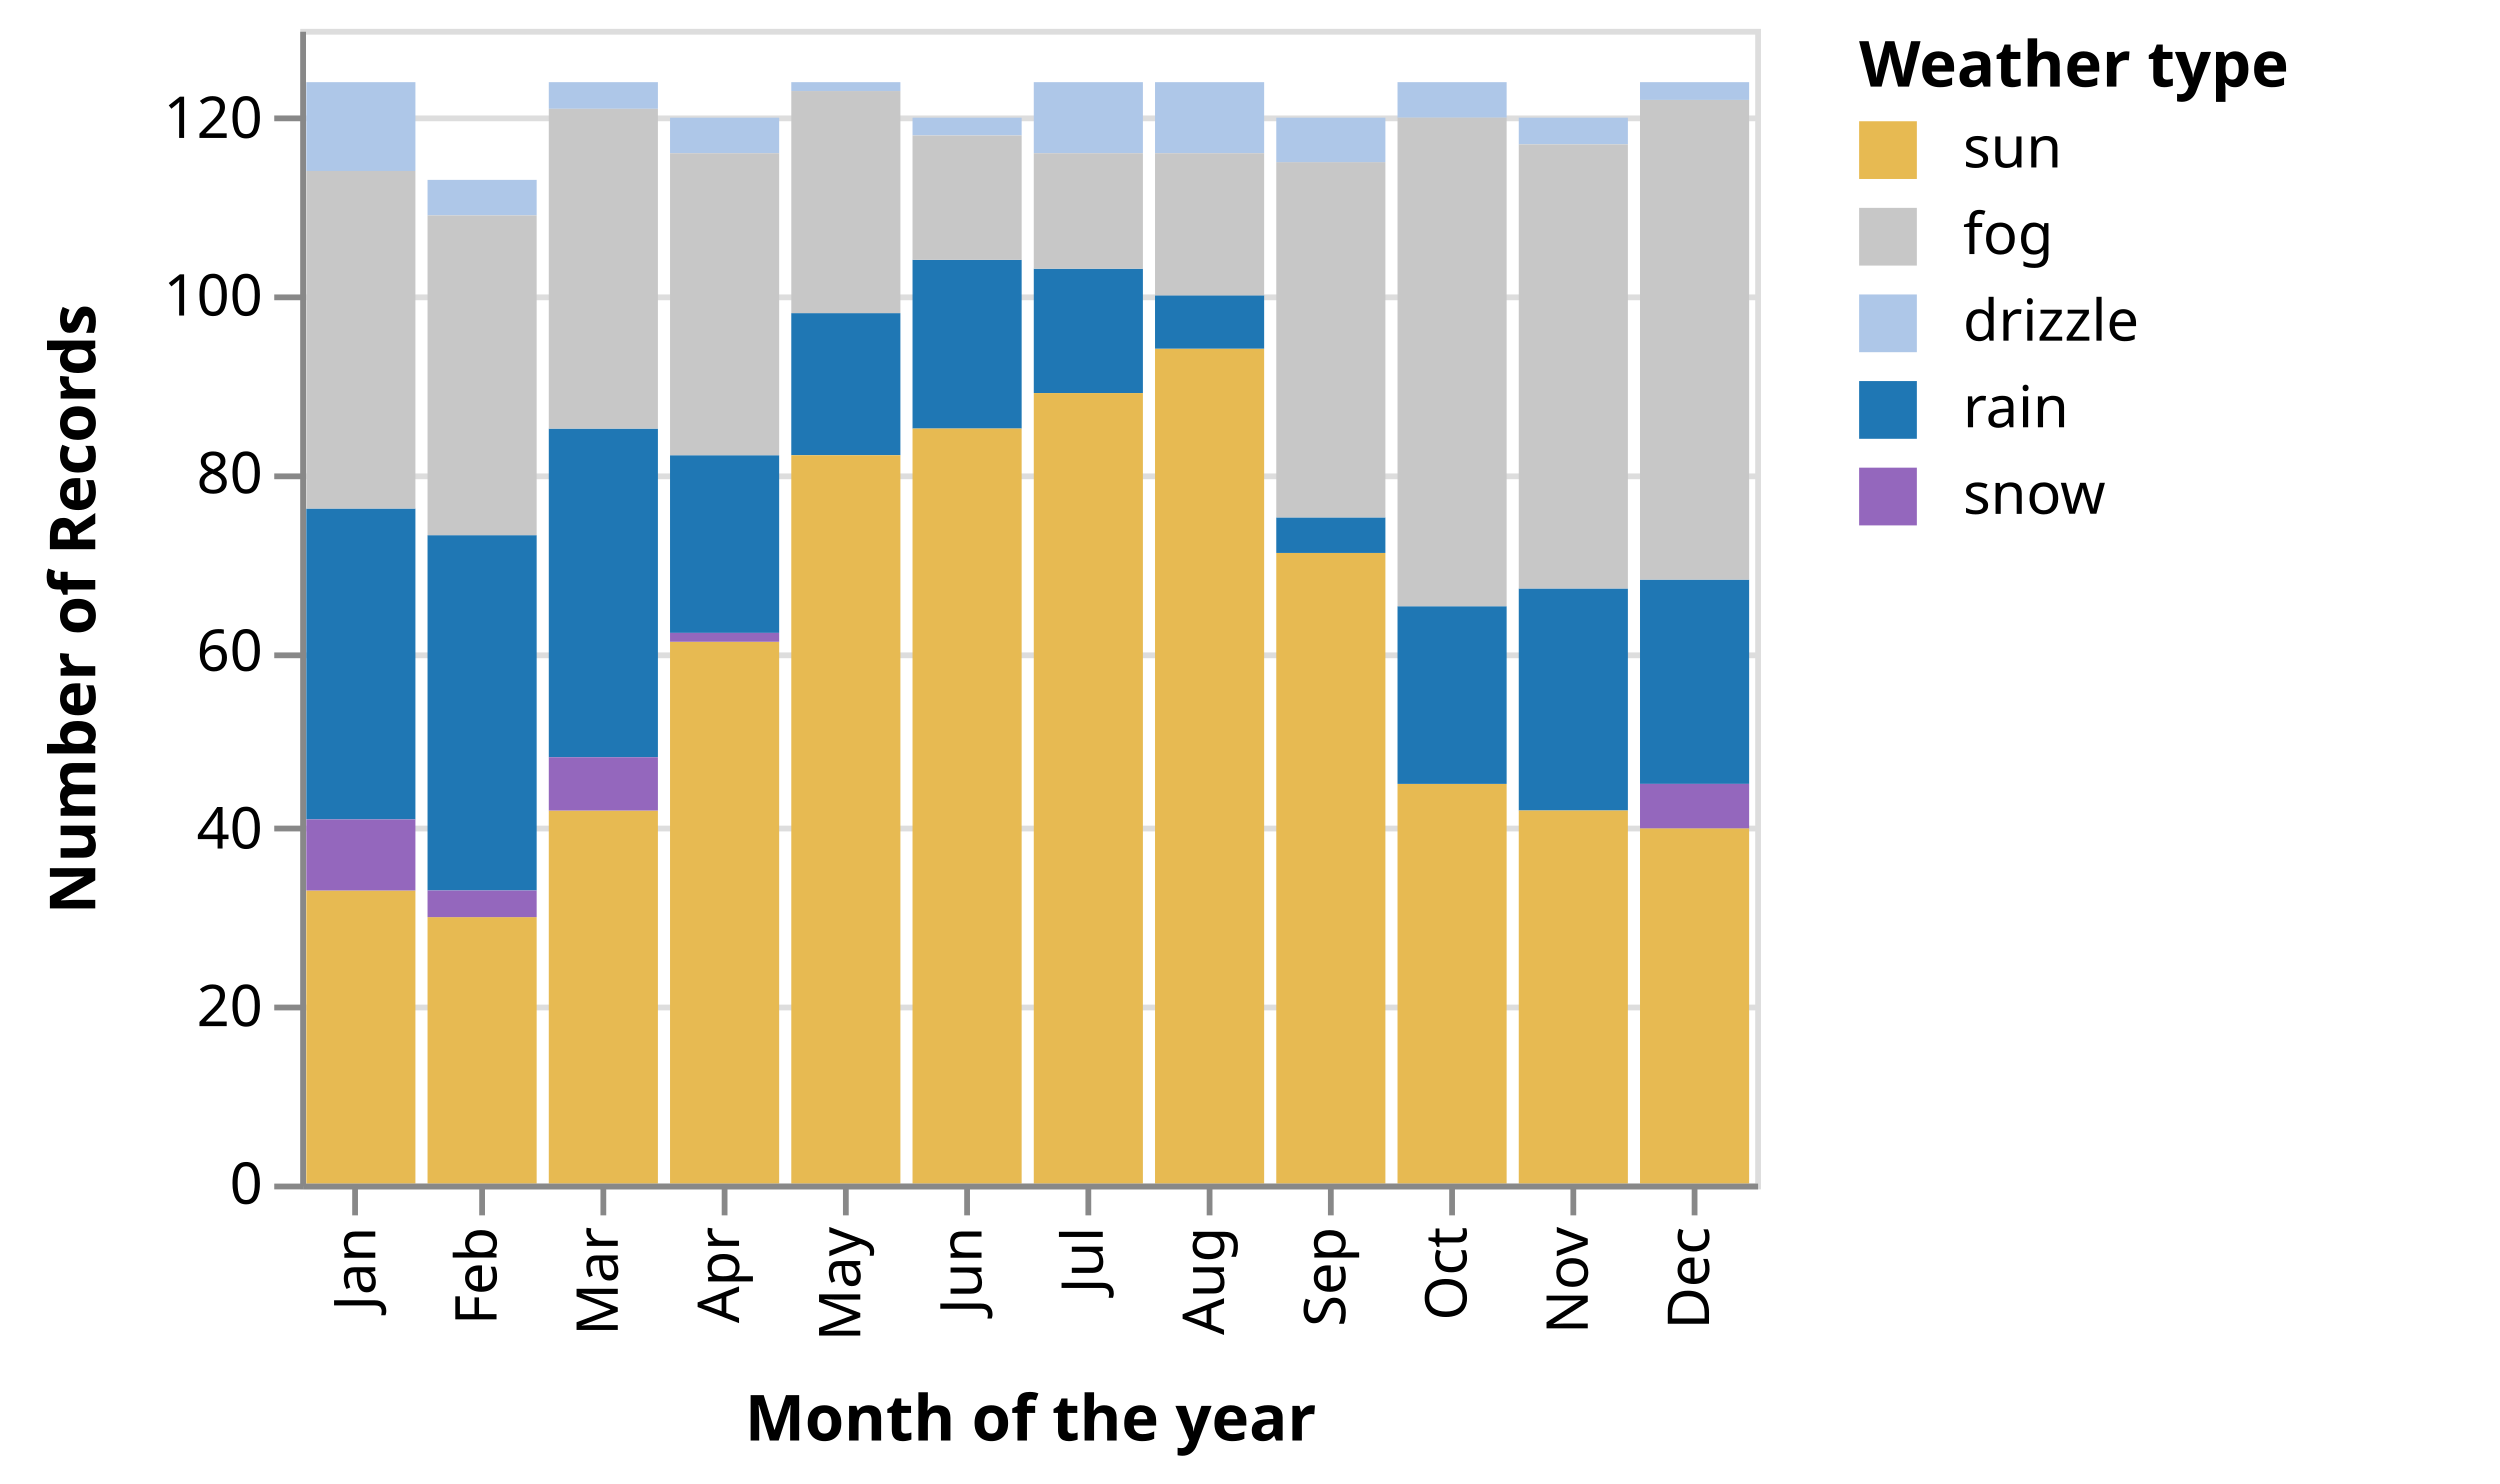
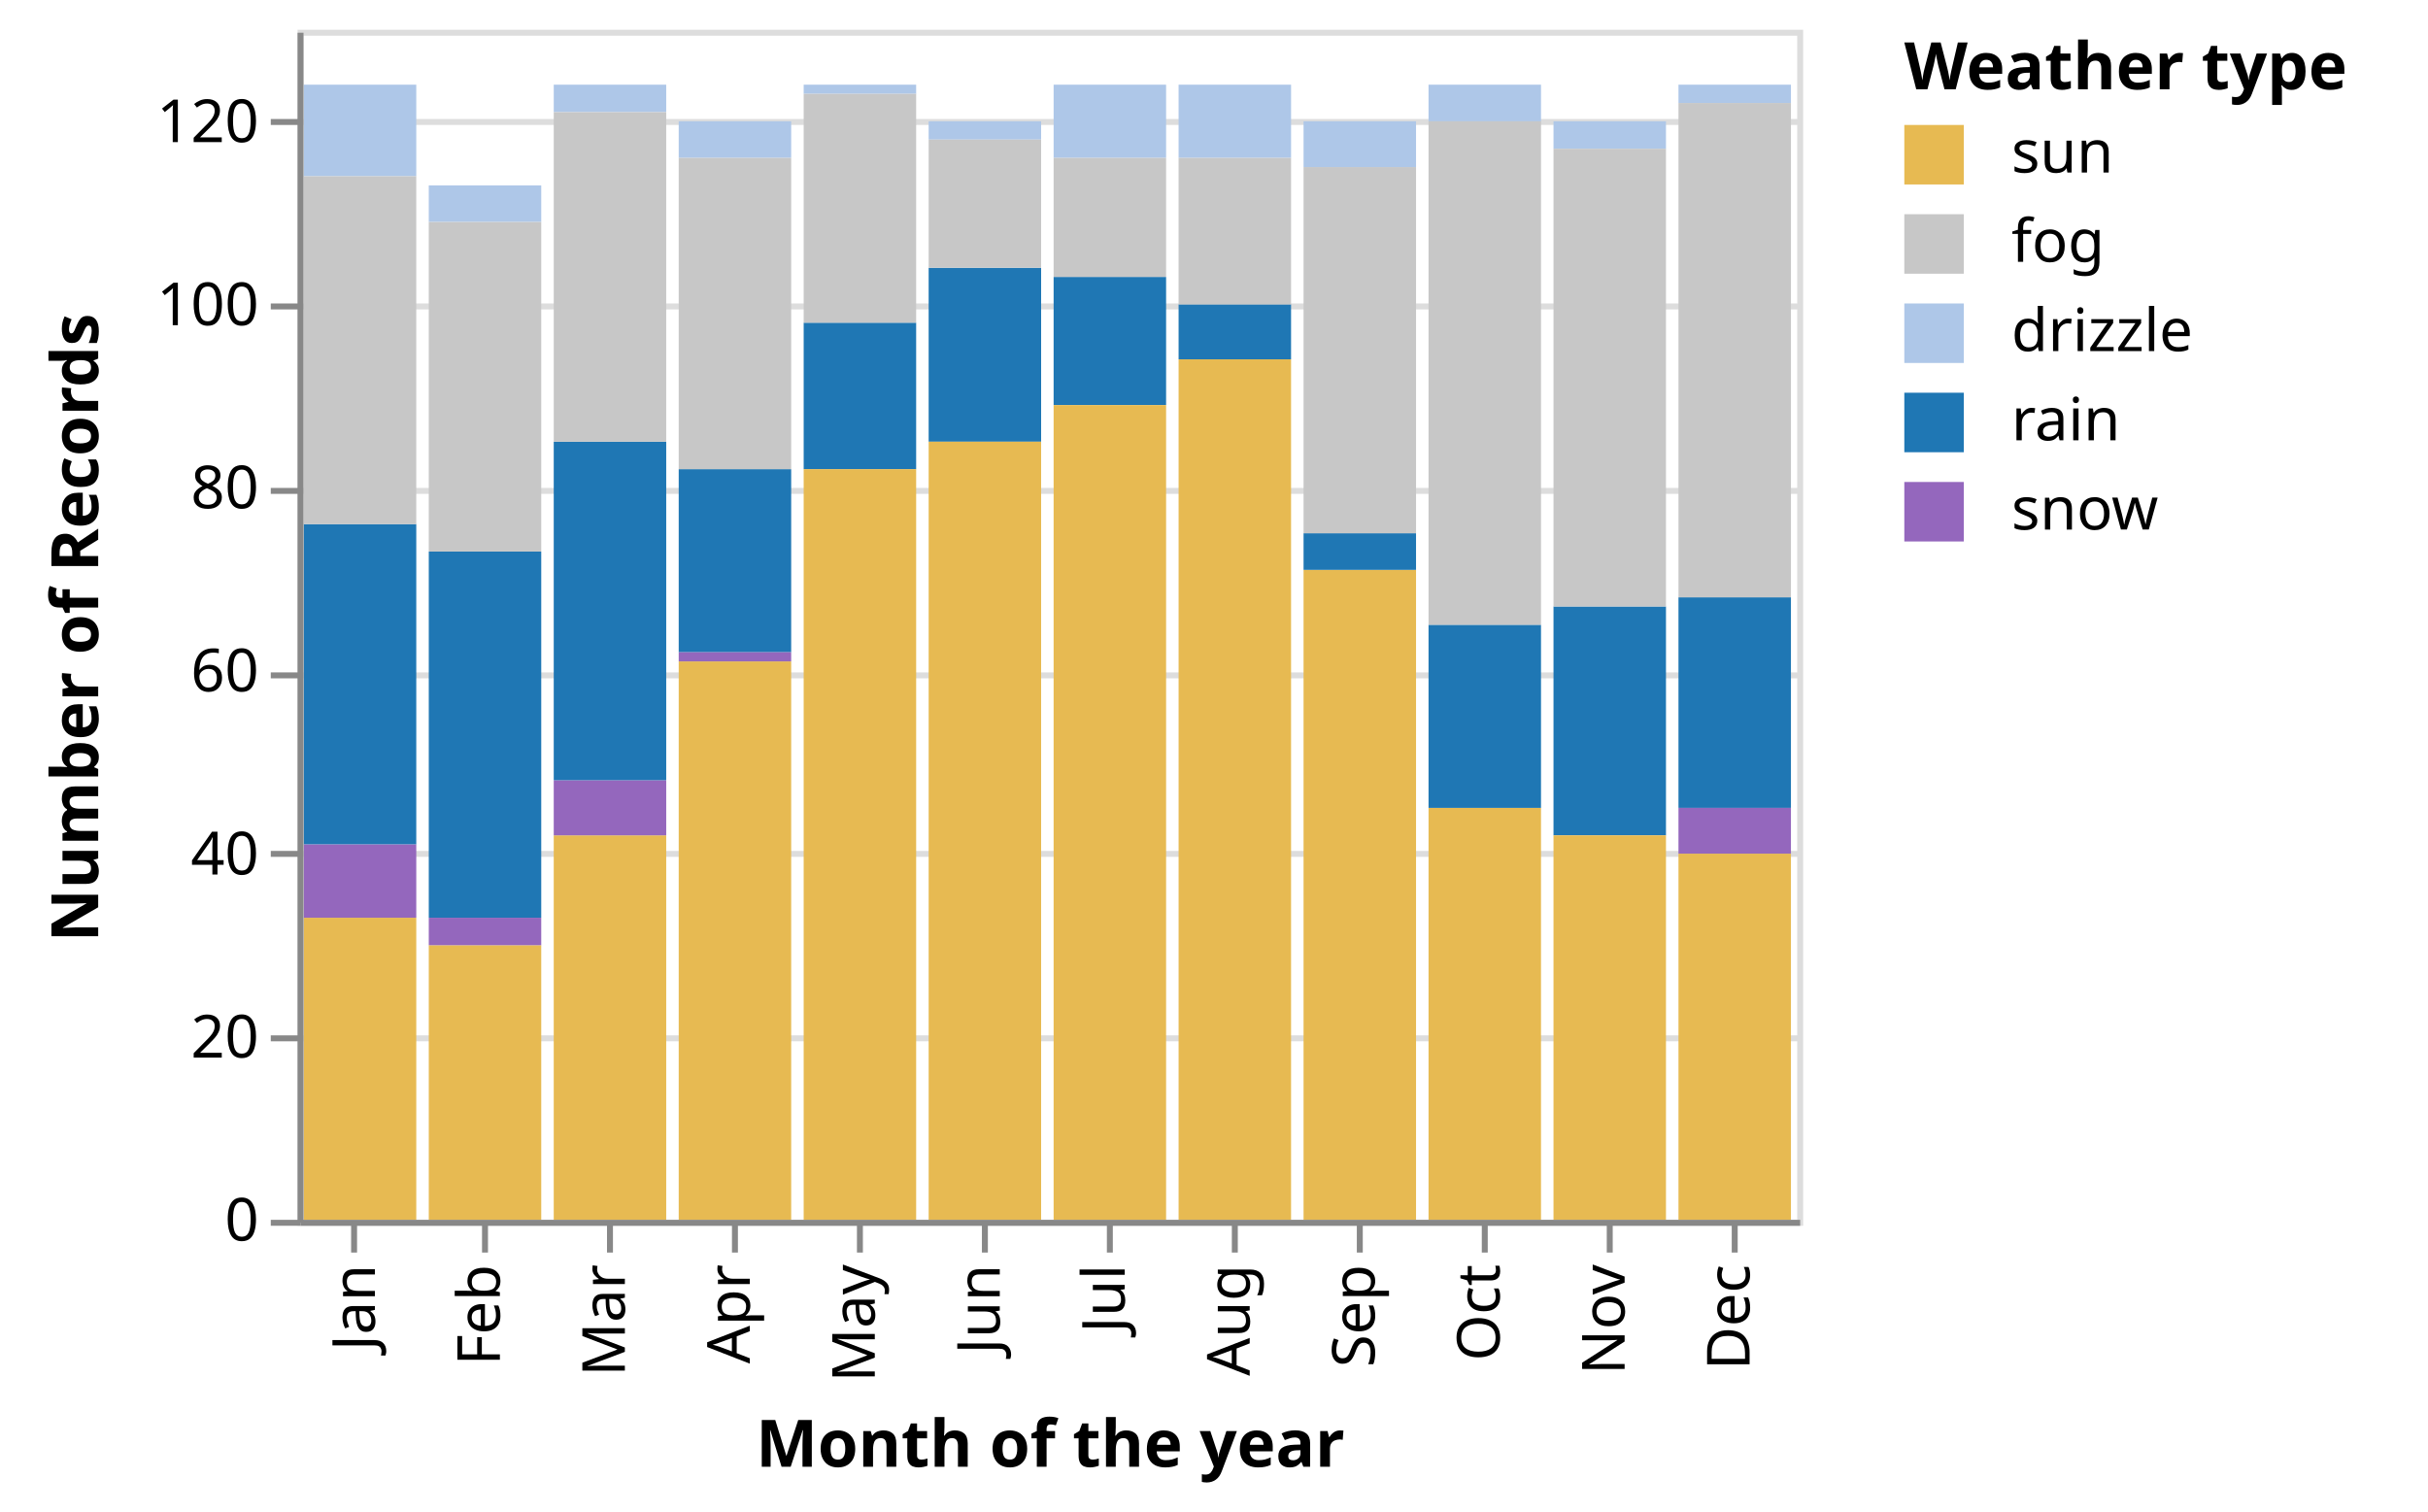
- <svg xmlns="http://www.w3.org/2000/svg" class="marks" width="433" height="257" viewBox="0 0 433 257" version="1.1">
-   <g transform="translate(52,5)">
+ <svg xmlns="http://www.w3.org/2000/svg" class="marks" width="408" height="254" viewBox="0 0 408 254" version="1.1">
+   <g transform="translate(50,5)">
    <g class="mark-group role-frame root">
      <g transform="translate(0,0)">
        <path class="background" d="M0.5,0.5h252v200h-252Z" style="fill: transparent; stroke: #ddd;" />
        <g>
          <g class="mark-group role-axis">
            <g transform="translate(0.5,0.5)">
              <path class="background" d="M0,0h0v0h0Z" style="pointer-events: none; fill: none;" />
              <g>
                <g class="mark-rule role-axis-grid" style="pointer-events: none;">
                  <line transform="translate(0,200)" x2="252" y2="0" style="fill: none; stroke: #ddd; stroke-width: 1; stroke-dasharray: ; opacity: 1;" />
                  <line transform="translate(0,169)" x2="252" y2="0" style="fill: none; stroke: #ddd; stroke-width: 1; stroke-dasharray: ; opacity: 1;" />
                  <line transform="translate(0,138)" x2="252" y2="0" style="fill: none; stroke: #ddd; stroke-width: 1; stroke-dasharray: ; opacity: 1;" />
                  <line transform="translate(0,108)" x2="252" y2="0" style="fill: none; stroke: #ddd; stroke-width: 1; stroke-dasharray: ; opacity: 1;" />
                  <line transform="translate(0,77)" x2="252" y2="0" style="fill: none; stroke: #ddd; stroke-width: 1; stroke-dasharray: ; opacity: 1;" />
                  <line transform="translate(0,46)" x2="252" y2="0" style="fill: none; stroke: #ddd; stroke-width: 1; stroke-dasharray: ; opacity: 1;" />
                  <line transform="translate(0,15)" x2="252" y2="0" style="fill: none; stroke: #ddd; stroke-width: 1; stroke-dasharray: ; opacity: 1;" />
                </g>
              </g>
            </g>
          </g>
          <g class="mark-rect role-mark marks">
            <path d="M1.05,9.231h18.9v15.385h-18.9Z" style="fill: #aec7e8;" />
            <path d="M1.05,83.077h18.9v53.846h-18.9Z" style="fill: #1f77b4;" />
            <path d="M1.05,149.231h18.9v50.769h-18.9Z" style="fill: #e7ba52;" />
            <path d="M1.05,136.923h18.9v12.308h-18.9Z" style="fill: #9467bd;" />
            <path d="M22.05,87.692h18.9v61.538h-18.9Z" style="fill: #1f77b4;" />
            <path d="M22.05,153.846h18.9v46.154h-18.9Z" style="fill: #e7ba52;" />
            <path d="M22.05,26.154h18.9v6.154h-18.9Z" style="fill: #aec7e8;" />
            <path d="M22.05,149.231h18.9v4.615h-18.9Z" style="fill: #9467bd;" />
            <path d="M43.05,135.385h18.9v64.615h-18.9Z" style="fill: #e7ba52;" />
            <path d="M43.05,69.231h18.9v56.923h-18.9Z" style="fill: #1f77b4;" />
            <path d="M43.05,126.154h18.9v9.231h-18.9Z" style="fill: #9467bd;" />
            <path d="M43.05,9.231h18.9v4.615h-18.9Z" style="fill: #aec7e8;" />
            <path d="M64.05,73.846h18.9v30.769h-18.9Z" style="fill: #1f77b4;" />
            <path d="M64.05,106.154h18.9v93.846h-18.9Z" style="fill: #e7ba52;" />
            <path d="M64.05,104.615h18.9v1.538h-18.9Z" style="fill: #9467bd;" />
            <path d="M64.05,15.385h18.9v6.154h-18.9Z" style="fill: #aec7e8;" />
            <path d="M85.05,49.231h18.9v24.615h-18.9Z" style="fill: #1f77b4;" />
            <path d="M85.05,73.846h18.9v126.154h-18.9Z" style="fill: #e7ba52;" />
            <path d="M85.05,9.231h18.9v1.538h-18.9Z" style="fill: #aec7e8;" />
            <path d="M106.05,40h18.9v29.231h-18.9Z" style="fill: #1f77b4;" />
            <path d="M106.05,69.231h18.9v130.769h-18.9Z" style="fill: #e7ba52;" />
            <path d="M106.05,15.385h18.9v3.077h-18.9Z" style="fill: #aec7e8;" />
            <path d="M127.05,41.538h18.9v21.538h-18.9Z" style="fill: #1f77b4;" />
            <path d="M127.05,63.077h18.9v136.923h-18.9Z" style="fill: #e7ba52;" />
            <path d="M127.05,9.231h18.9v12.308h-18.9Z" style="fill: #aec7e8;" />
            <path d="M127.05,21.538h18.9v20h-18.9Z" style="fill: #c7c7c7;" />
            <path d="M148.05,9.231h18.9v12.308h-18.9Z" style="fill: #aec7e8;" />
            <path d="M148.05,55.385h18.9v144.615h-18.9Z" style="fill: #e7ba52;" />
            <path d="M148.05,46.154h18.9v9.231h-18.9Z" style="fill: #1f77b4;" />
            <path d="M169.05,90.769h18.9v109.231h-18.9Z" style="fill: #e7ba52;" />
            <path d="M169.05,84.615h18.9v6.154h-18.9Z" style="fill: #1f77b4;" />
            <path d="M169.05,23.077h18.9v61.538h-18.9Z" style="fill: #c7c7c7;" />
            <path d="M169.05,15.385h18.9v7.692h-18.9Z" style="fill: #aec7e8;" />
            <path d="M190.05,130.769h18.9v69.231h-18.9Z" style="fill: #e7ba52;" />
            <path d="M190.05,9.231h18.9v6.154h-18.9Z" style="fill: #aec7e8;" />
            <path d="M190.05,100h18.9v30.769h-18.9Z" style="fill: #1f77b4;" />
            <path d="M211.05,96.923h18.9v38.462h-18.9Z" style="fill: #1f77b4;" />
            <path d="M211.05,135.385h18.9v64.615h-18.9Z" style="fill: #e7ba52;" />
            <path d="M211.05,15.385h18.9v4.615h-18.9Z" style="fill: #aec7e8;" />
            <path d="M211.05,20h18.9v76.923h-18.9Z" style="fill: #c7c7c7;" />
            <path d="M232.05,95.385h18.9v35.385h-18.9Z" style="fill: #1f77b4;" />
            <path d="M232.05,138.462h18.9v61.538h-18.9Z" style="fill: #e7ba52;" />
            <path d="M232.05,130.769h18.9v7.692h-18.9Z" style="fill: #9467bd;" />
            <path d="M232.05,9.231h18.9v3.077h-18.9Z" style="fill: #aec7e8;" />
            <path d="M43.05,13.846h18.9v55.385h-18.9Z" style="fill: #c7c7c7;" />
            <path d="M64.05,21.538h18.9v52.308h-18.9Z" style="fill: #c7c7c7;" />
            <path d="M85.05,10.769h18.9v38.462h-18.9Z" style="fill: #c7c7c7;" />
            <path d="M106.05,18.462h18.9v21.538h-18.9Z" style="fill: #c7c7c7;" />
            <path d="M148.05,21.538h18.9v24.615h-18.9Z" style="fill: #c7c7c7;" />
            <path d="M190.05,15.385h18.9v84.615h-18.9Z" style="fill: #c7c7c7;" />
            <path d="M232.05,12.308h18.9v83.077h-18.9Z" style="fill: #c7c7c7;" />
            <path d="M1.05,24.615h18.9v58.462h-18.9Z" style="fill: #c7c7c7;" />
            <path d="M22.05,32.308h18.9v55.385h-18.9Z" style="fill: #c7c7c7;" />
          </g>
          <g class="mark-group role-legend">
            <g transform="translate(270,0)">
-               <path class="background" d="M0,0h106v86h-106Z" style="pointer-events: none; fill: none;" />
+               <path class="background" d="M0,0h83v86h-83Z" style="pointer-events: none; fill: none;" />
              <g>
                <g class="mark-group role-legend-entry">
                  <g transform="translate(0,16)">
                    <path class="background" d="M0,0h0v0h0Z" style="pointer-events: none; fill: none;" />
                    <g>
                      <g class="mark-symbol role-legend-symbol" style="pointer-events: none;">
                        <path transform="translate(5,5)" d="M-5,-5h10v10h-10Z" style="fill: #e7ba52; stroke-width: 1.5; opacity: 1;" />
                        <path transform="translate(5,20)" d="M-5,-5h10v10h-10Z" style="fill: #c7c7c7; stroke-width: 1.5; opacity: 1;" />
                        <path transform="translate(5,35)" d="M-5,-5h10v10h-10Z" style="fill: #aec7e8; stroke-width: 1.5; opacity: 1;" />
                        <path transform="translate(5,50)" d="M-5,-5h10v10h-10Z" style="fill: #1f77b4; stroke-width: 1.5; opacity: 1;" />
                        <path transform="translate(5,65)" d="M-5,-5h10v10h-10Z" style="fill: #9467bd; stroke-width: 1.5; opacity: 1;" />
                      </g>
                      <g class="mark-text role-legend-label" style="pointer-events: none;">
                        <text text-anchor="start" transform="translate(18,8)" style="font: 10px sans-serif; fill: #000; opacity: 1;">sun</text>
                        <text text-anchor="start" transform="translate(18,23)" style="font: 10px sans-serif; fill: #000; opacity: 1;">fog</text>
                        <text text-anchor="start" transform="translate(18,38)" style="font: 10px sans-serif; fill: #000; opacity: 1;">drizzle</text>
                        <text text-anchor="start" transform="translate(18,53)" style="font: 10px sans-serif; fill: #000; opacity: 1;">rain</text>
                        <text text-anchor="start" transform="translate(18,68)" style="font: 10px sans-serif; fill: #000; opacity: 1;">snow</text>
                      </g>
                    </g>
                  </g>
                </g>
                <g class="mark-text role-legend-title" style="pointer-events: none;">
                  <text text-anchor="start" transform="translate(0,10)" style="font: bold 11px sans-serif; fill: #000; opacity: 1;">Weather type</text>
                </g>
              </g>
            </g>
          </g>
          <g class="mark-group role-axis">
            <g transform="translate(0.5,200.5)">
              <path class="background" d="M0,0h0v0h0Z" style="pointer-events: none; fill: none;" />
              <g>
                <g class="mark-rule role-axis-tick" style="pointer-events: none;">
                  <line transform="translate(9,0)" x2="0" y2="5" style="fill: none; stroke: #888; stroke-width: 1; opacity: 1;" />
                  <line transform="translate(31,0)" x2="0" y2="5" style="fill: none; stroke: #888; stroke-width: 1; opacity: 1;" />
                  <line transform="translate(52,0)" x2="0" y2="5" style="fill: none; stroke: #888; stroke-width: 1; opacity: 1;" />
                  <line transform="translate(73,0)" x2="0" y2="5" style="fill: none; stroke: #888; stroke-width: 1; opacity: 1;" />
                  <line transform="translate(94,0)" x2="0" y2="5" style="fill: none; stroke: #888; stroke-width: 1; opacity: 1;" />
                  <line transform="translate(115,0)" x2="0" y2="5" style="fill: none; stroke: #888; stroke-width: 1; opacity: 1;" />
                  <line transform="translate(136,0)" x2="0" y2="5" style="fill: none; stroke: #888; stroke-width: 1; opacity: 1;" />
                  <line transform="translate(157,0)" x2="0" y2="5" style="fill: none; stroke: #888; stroke-width: 1; opacity: 1;" />
                  <line transform="translate(178,0)" x2="0" y2="5" style="fill: none; stroke: #888; stroke-width: 1; opacity: 1;" />
                  <line transform="translate(199,0)" x2="0" y2="5" style="fill: none; stroke: #888; stroke-width: 1; opacity: 1;" />
                  <line transform="translate(220,0)" x2="0" y2="5" style="fill: none; stroke: #888; stroke-width: 1; opacity: 1;" />
                  <line transform="translate(241,0)" x2="0" y2="5" style="fill: none; stroke: #888; stroke-width: 1; opacity: 1;" />
                </g>
                <g class="mark-text role-axis-label" style="pointer-events: none;">
                  <text text-anchor="end" transform="translate(9.5,7) rotate(270) translate(0,3)" style="font: 10px sans-serif; fill: #000; opacity: 1;">Jan</text>
                  <text text-anchor="end" transform="translate(30.5,7) rotate(270) translate(0,3)" style="font: 10px sans-serif; fill: #000; opacity: 1;">Feb</text>
                  <text text-anchor="end" transform="translate(51.5,7) rotate(270) translate(0,3)" style="font: 10px sans-serif; fill: #000; opacity: 1;">Mar</text>
                  <text text-anchor="end" transform="translate(72.5,7) rotate(270) translate(0,3)" style="font: 10px sans-serif; fill: #000; opacity: 1;">Apr</text>
                  <text text-anchor="end" transform="translate(93.5,7) rotate(270) translate(0,3)" style="font: 10px sans-serif; fill: #000; opacity: 1;">May</text>
                  <text text-anchor="end" transform="translate(114.5,7) rotate(270) translate(0,3)" style="font: 10px sans-serif; fill: #000; opacity: 1;">Jun</text>
                  <text text-anchor="end" transform="translate(135.5,7) rotate(270) translate(0,3)" style="font: 10px sans-serif; fill: #000; opacity: 1;">Jul</text>
                  <text text-anchor="end" transform="translate(156.5,7) rotate(270) translate(0,3)" style="font: 10px sans-serif; fill: #000; opacity: 1;">Aug</text>
                  <text text-anchor="end" transform="translate(177.5,7) rotate(270) translate(0,3)" style="font: 10px sans-serif; fill: #000; opacity: 1;">Sep</text>
                  <text text-anchor="end" transform="translate(198.5,7) rotate(270) translate(0,3)" style="font: 10px sans-serif; fill: #000; opacity: 1;">Oct</text>
                  <text text-anchor="end" transform="translate(219.5,7) rotate(270) translate(0,3)" style="font: 10px sans-serif; fill: #000; opacity: 1;">Nov</text>
                  <text text-anchor="end" transform="translate(240.5,7) rotate(270) translate(0,3)" style="font: 10px sans-serif; fill: #000; opacity: 1;">Dec</text>
                </g>
                <g class="mark-rule role-axis-domain" style="pointer-events: none;">
                  <line transform="translate(0,0)" x2="252" y2="0" style="fill: none; stroke: #888; stroke-width: 1; opacity: 1;" />
                </g>
                <g class="mark-text role-axis-title" style="pointer-events: none;">
-                   <text text-anchor="middle" transform="translate(126,44)" style="font: bold 11px sans-serif; fill: #000; opacity: 1;">Month of the year</text>
+                   <text text-anchor="middle" transform="translate(126,41)" style="font: bold 11px sans-serif; fill: #000; opacity: 1;">Month of the year</text>
                </g>
              </g>
            </g>
          </g>
          <g class="mark-group role-axis">
            <g transform="translate(0.5,0.5)">
              <path class="background" d="M0,0h0v0h0Z" style="pointer-events: none; fill: none;" />
              <g>
                <g class="mark-rule role-axis-tick" style="pointer-events: none;">
                  <line transform="translate(0,200)" x2="-5" y2="0" style="fill: none; stroke: #888; stroke-width: 1; opacity: 1;" />
                  <line transform="translate(0,169)" x2="-5" y2="0" style="fill: none; stroke: #888; stroke-width: 1; opacity: 1;" />
                  <line transform="translate(0,138)" x2="-5" y2="0" style="fill: none; stroke: #888; stroke-width: 1; opacity: 1;" />
                  <line transform="translate(0,108)" x2="-5" y2="0" style="fill: none; stroke: #888; stroke-width: 1; opacity: 1;" />
                  <line transform="translate(0,77)" x2="-5" y2="0" style="fill: none; stroke: #888; stroke-width: 1; opacity: 1;" />
                  <line transform="translate(0,46)" x2="-5" y2="0" style="fill: none; stroke: #888; stroke-width: 1; opacity: 1;" />
                  <line transform="translate(0,15)" x2="-5" y2="0" style="fill: none; stroke: #888; stroke-width: 1; opacity: 1;" />
                </g>
                <g class="mark-text role-axis-label" style="pointer-events: none;">
                  <text text-anchor="end" transform="translate(-7,203)" style="font: 10px sans-serif; fill: #000; opacity: 1;">0</text>
                  <text text-anchor="end" transform="translate(-7,172.2308)" style="font: 10px sans-serif; fill: #000; opacity: 1;">20</text>
                  <text text-anchor="end" transform="translate(-7,141.4615)" style="font: 10px sans-serif; fill: #000; opacity: 1;">40</text>
                  <text text-anchor="end" transform="translate(-7,110.6923)" style="font: 10px sans-serif; fill: #000; opacity: 1;">60</text>
                  <text text-anchor="end" transform="translate(-7,79.92308)" style="font: 10px sans-serif; fill: #000; opacity: 1;">80</text>
                  <text text-anchor="end" transform="translate(-7,49.15385)" style="font: 10px sans-serif; fill: #000; opacity: 1;">100</text>
                  <text text-anchor="end" transform="translate(-7,18.38462)" style="font: 10px sans-serif; fill: #000; opacity: 1;">120</text>
                </g>
                <g class="mark-rule role-axis-domain" style="pointer-events: none;">
                  <line transform="translate(0,200)" x2="0" y2="-200" style="fill: none; stroke: #888; stroke-width: 1; opacity: 1;" />
                </g>
                <g class="mark-text role-axis-title" style="pointer-events: none;">
-                   <text text-anchor="middle" transform="translate(-34,100) rotate(-90) translate(0,-2)" style="font: bold 11px sans-serif; fill: #000; opacity: 1;">Number of Records</text>
+                   <text text-anchor="middle" transform="translate(-32,100) rotate(-90) translate(0,-2)" style="font: bold 11px sans-serif; fill: #000; opacity: 1;">Number of Records</text>
                </g>
              </g>
            </g>
          </g>
        </g>
      </g>
    </g>
  </g>
</svg>
